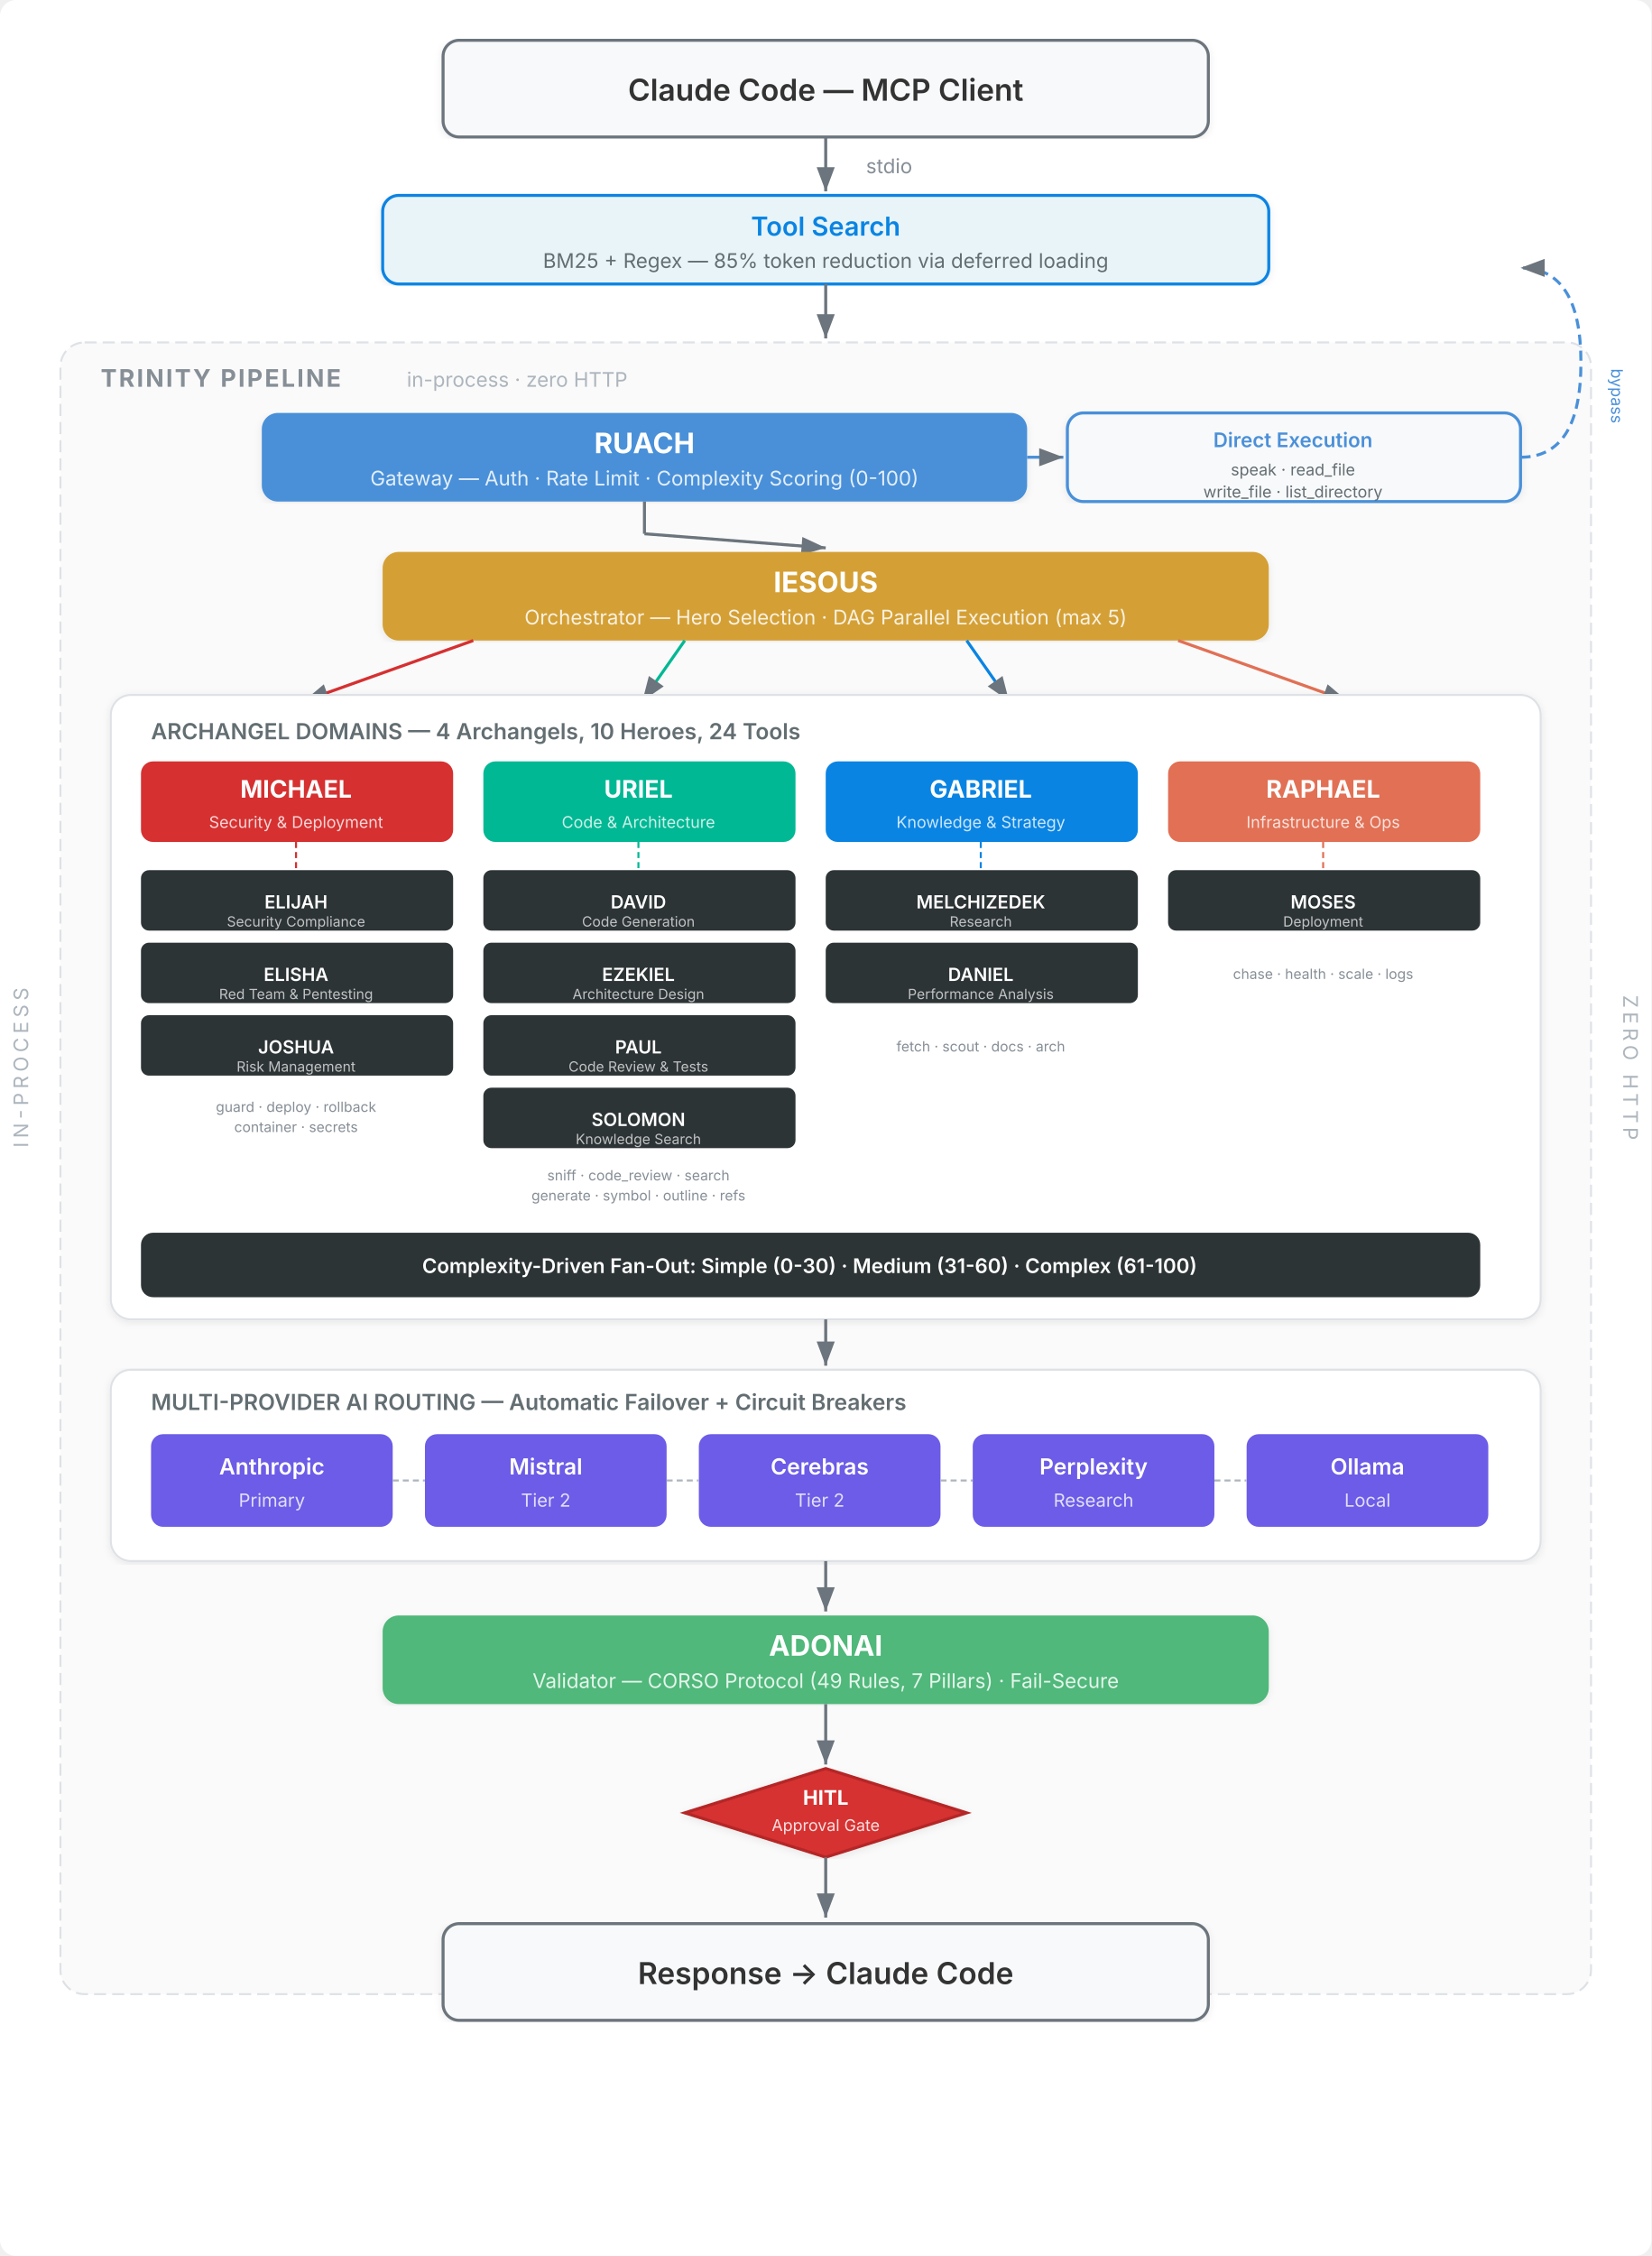
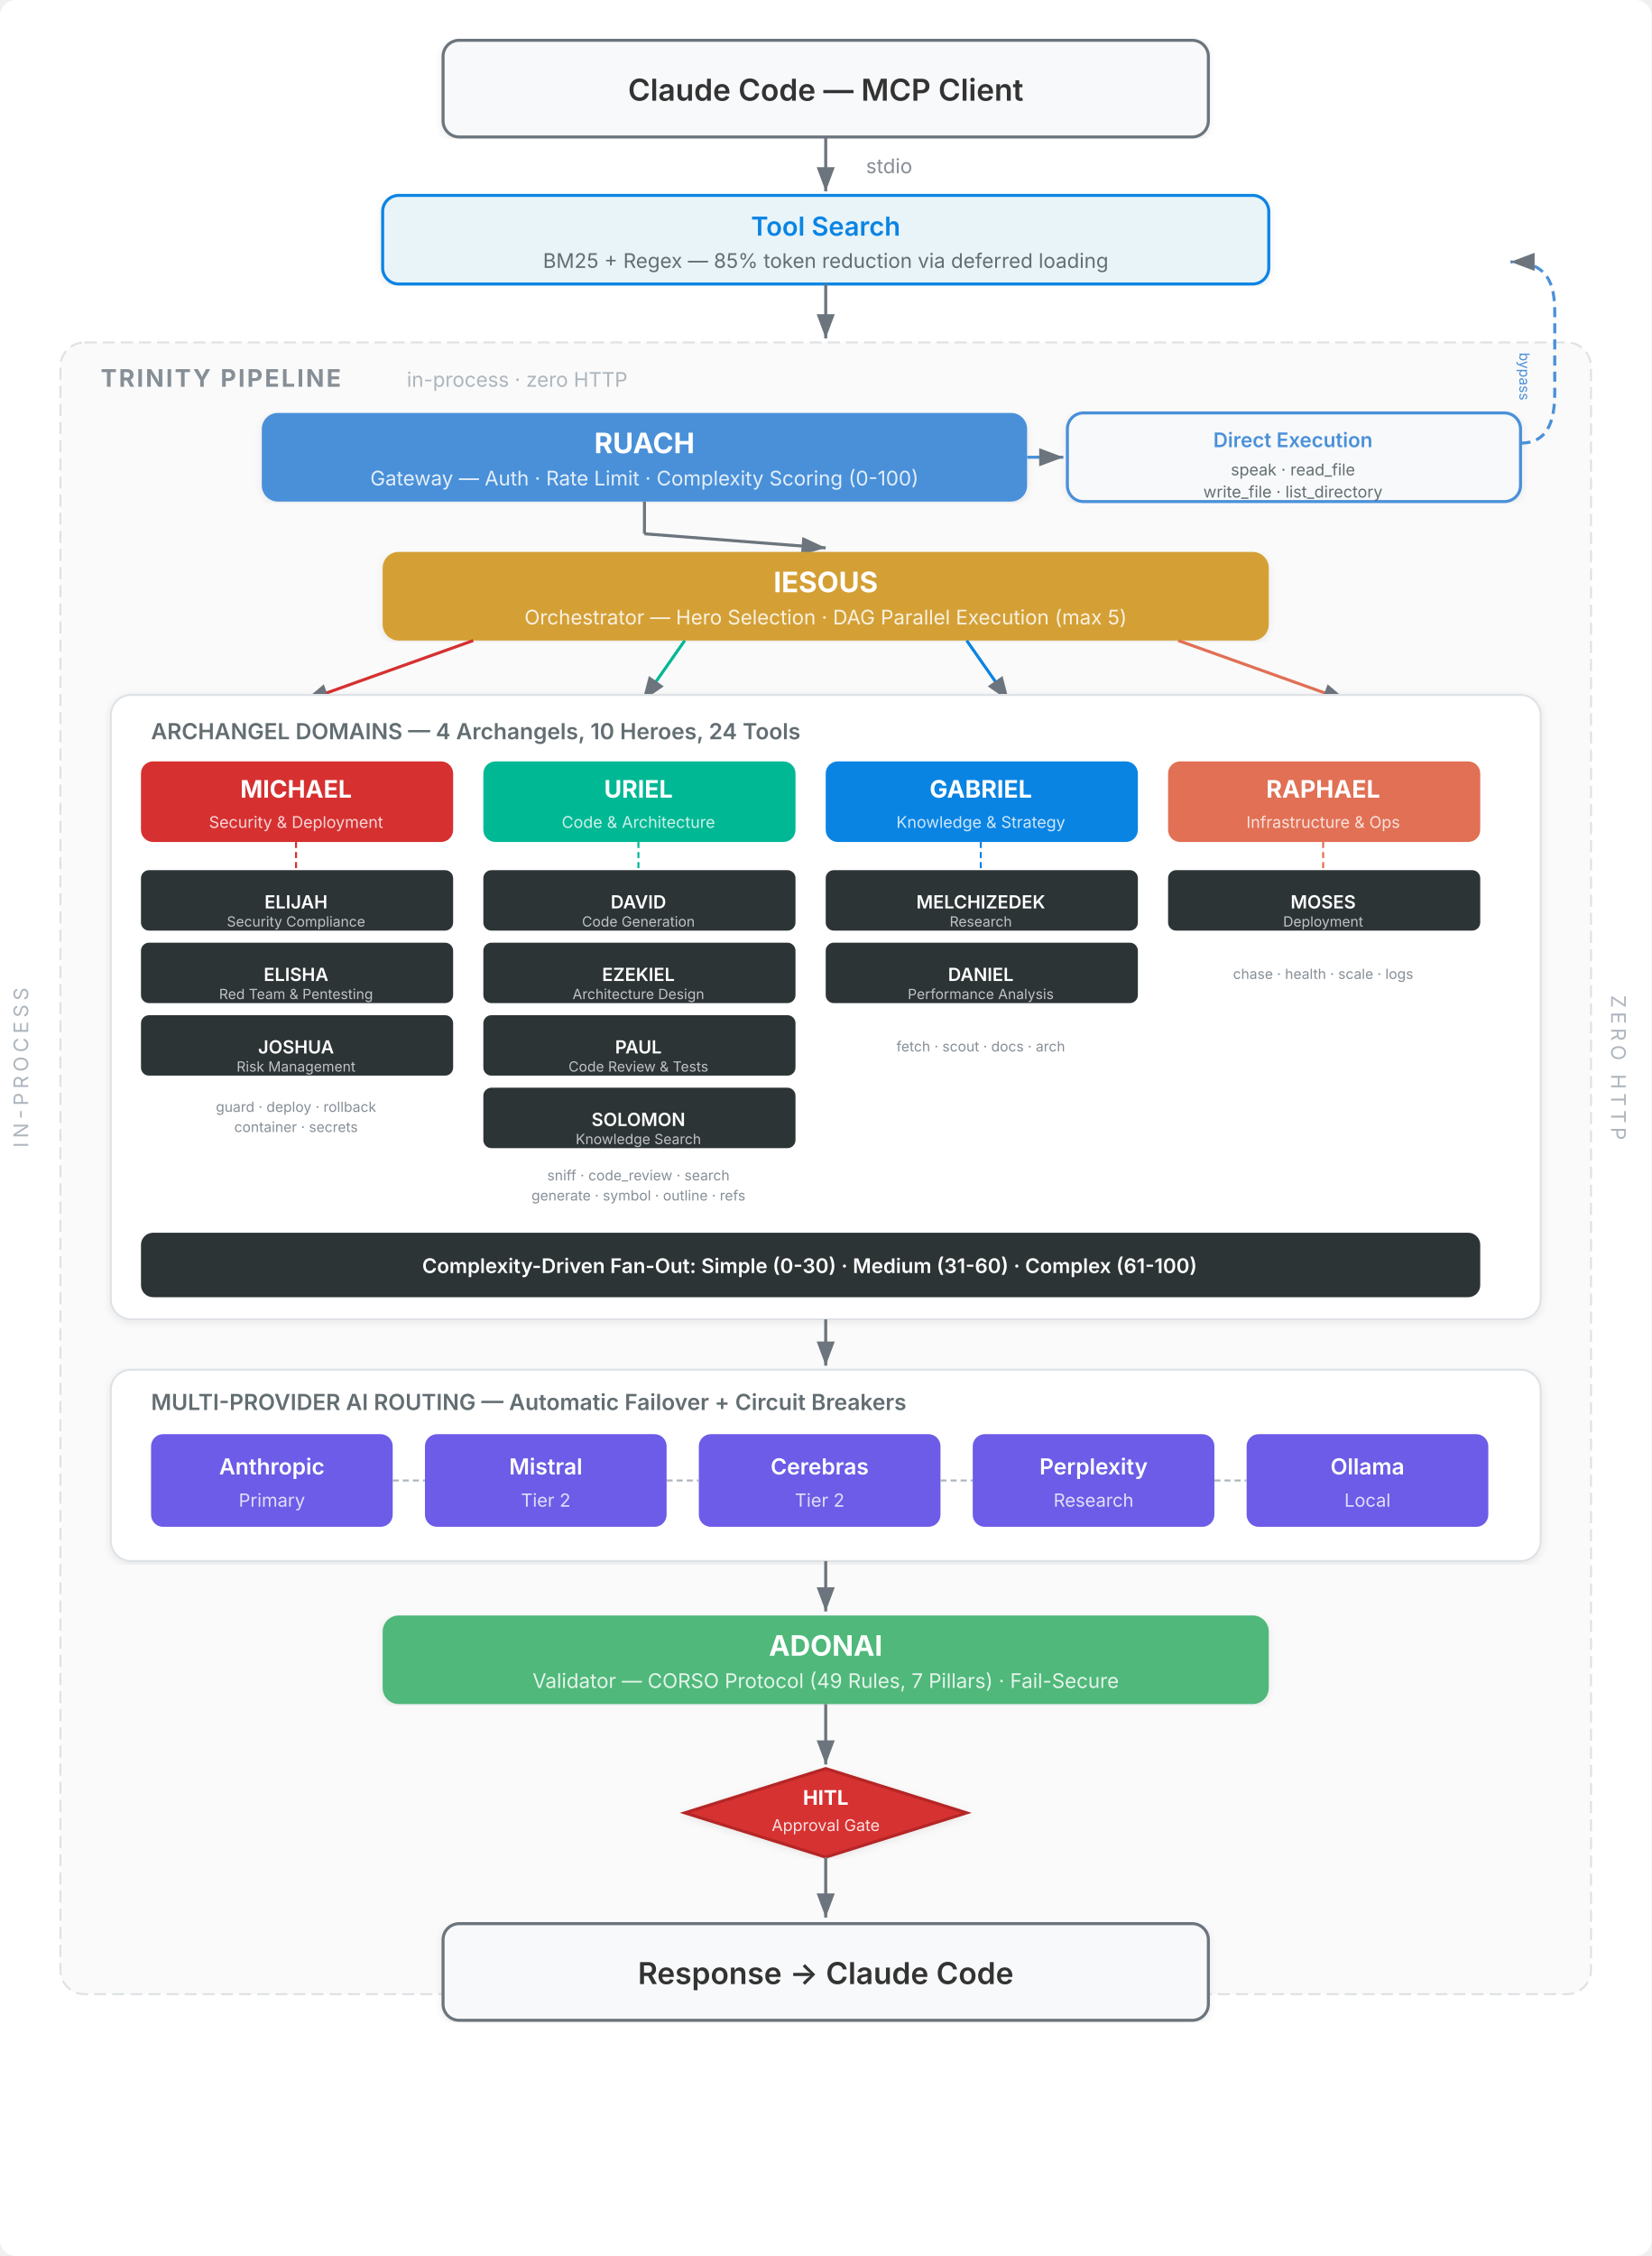
<svg xmlns="http://www.w3.org/2000/svg" viewBox="0 0 820 1120" font-family="Inter, -apple-system, BlinkMacSystemFont, 'Segoe UI', Helvetica, Arial, sans-serif">
  <defs>
    <filter id="shadow" x="-2%" y="-2%" width="104%" height="104%">
      <feDropShadow dx="0" dy="1" stdDeviation="2" flood-opacity="0.08" />
    </filter>
    <marker id="arrowhead" markerWidth="8" markerHeight="6" refX="8" refY="3" orient="auto">
      <polygon points="0 0, 8 3, 0 6" fill="#6c757d" />
    </marker>
  </defs>
  <rect width="820" height="1120" fill="#ffffff" rx="8" />
  <rect x="220" y="20" width="380" height="48" rx="8" fill="#f8f9fa" stroke="#6c757d" stroke-width="1.5" filter="url(#shadow)" />
  <text x="410" y="50" text-anchor="middle" font-size="15" font-weight="600" fill="#333">Claude Code — MCP Client</text>
  <line x1="410" y1="68" x2="410" y2="95" stroke="#6c757d" stroke-width="1.5" marker-end="url(#arrowhead)" />
  <text x="430" y="86" font-size="10" fill="#868e96">stdio</text>
  <rect x="190" y="97" width="440" height="44" rx="8" fill="#e8f4f8" stroke="#0984e3" stroke-width="1.5" filter="url(#shadow)" />
  <text x="410" y="117" text-anchor="middle" font-size="13" font-weight="600" fill="#0984e3">Tool Search</text>
  <text x="410" y="133" text-anchor="middle" font-size="10" fill="#636e72">BM25 + Regex — 85% token reduction via deferred loading</text>
  <line x1="410" y1="141" x2="410" y2="168" stroke="#6c757d" stroke-width="1.5" marker-end="url(#arrowhead)" />
  <rect x="30" y="170" width="760" height="820" rx="12" fill="#fafafa" stroke="#dee2e6" stroke-width="1" stroke-dasharray="6,3" />
  <text x="50" y="192" font-size="12" font-weight="700" fill="#868e96" letter-spacing="1">TRINITY PIPELINE</text>
  <text x="202" y="192" font-size="10" fill="#adb5bd">in-process · zero HTTP</text>
  <rect x="130" y="205" width="380" height="44" rx="8" fill="#4a90d9" filter="url(#shadow)" />
  <text x="320" y="225" text-anchor="middle" font-size="14" font-weight="700" fill="#fff">RUACH</text>
  <text x="320" y="241" text-anchor="middle" font-size="10" fill="rgba(255,255,255,0.85)">Gateway — Auth · Rate Limit · Complexity Scoring (0-100)</text>
  <rect x="530" y="205" width="225" height="44" rx="8" fill="#f8f9fa" stroke="#4a90d9" stroke-width="1.5" filter="url(#shadow)" />
  <text x="642" y="222" text-anchor="middle" font-size="10" font-weight="600" fill="#4a90d9">Direct Execution</text>
  <text x="642" y="236" text-anchor="middle" font-size="8" fill="#636e72">speak · read_file</text>
  <text x="642" y="247" text-anchor="middle" font-size="8" fill="#636e72">write_file · list_directory</text>
  <line x1="510" y1="227" x2="528" y2="227" stroke="#4a90d9" stroke-width="1.5" marker-end="url(#arrowhead)" />
-   <path d="M 755,227 Q 785,227 785,180 Q 785,133 755,133" fill="none" stroke="#4a90d9" stroke-width="1.5" stroke-dasharray="5,3" marker-end="url(#arrowhead)" />
-   <text x="800" y="183" font-size="8" fill="#4a90d9" transform="rotate(90, 800, 183)">bypass</text>
+   <path d="M 755,220 C 768,220 772,210 772,195 L 772,155 C 772,140 768,130 750,130" fill="none" stroke="#4a90d9" stroke-width="1.5" stroke-dasharray="5,3" marker-end="url(#arrowhead)" />
+   <text x="757" y="175" font-size="7" fill="#4a90d9" writing-mode="tb">bypass</text>
  <line x1="320" y1="249" x2="320" y2="265" stroke="#6c757d" stroke-width="1.5" />
  <line x1="320" y1="265" x2="410" y2="272" stroke="#6c757d" stroke-width="1.5" marker-end="url(#arrowhead)" />
  <rect x="190" y="274" width="440" height="44" rx="8" fill="#d4a034" filter="url(#shadow)" />
  <text x="410" y="294" text-anchor="middle" font-size="14" font-weight="700" fill="#fff">IESOUS</text>
  <text x="410" y="310" text-anchor="middle" font-size="10" fill="rgba(255,255,255,0.85)">Orchestrator — Hero Selection · DAG Parallel Execution (max 5)</text>
  <line x1="235" y1="318" x2="151" y2="348" stroke="#d63031" stroke-width="1.5" marker-end="url(#arrowhead)" />
  <line x1="340" y1="318" x2="319" y2="348" stroke="#00b894" stroke-width="1.5" marker-end="url(#arrowhead)" />
  <line x1="480" y1="318" x2="501" y2="348" stroke="#0984e3" stroke-width="1.5" marker-end="url(#arrowhead)" />
  <line x1="585" y1="318" x2="669" y2="348" stroke="#e17055" stroke-width="1.5" marker-end="url(#arrowhead)" />
  <rect x="55" y="345" width="710" height="310" rx="10" fill="#ffffff" stroke="#dee2e6" stroke-width="1" filter="url(#shadow)" />
  <text x="75" y="367" font-size="11" font-weight="600" fill="#636e72">ARCHANGEL DOMAINS — 4 Archangels, 10 Heroes, 24 Tools</text>
  <rect x="70" y="378" width="155" height="40" rx="6" fill="#d63031" />
  <text x="147" y="396" text-anchor="middle" font-size="12" font-weight="700" fill="#fff">MICHAEL</text>
  <text x="147" y="411" text-anchor="middle" font-size="8" fill="rgba(255,255,255,0.8)">Security &amp; Deployment</text>
  <line x1="147" y1="418" x2="147" y2="432" stroke="#d63031" stroke-width="1" stroke-dasharray="3,2" />
  <rect x="70" y="432" width="155" height="30" rx="4" fill="#2d3436" />
  <text x="147" y="451" text-anchor="middle" font-size="9" font-weight="600" fill="#fff">ELIJAH</text>
  <text x="147" y="460" text-anchor="middle" font-size="7" fill="rgba(255,255,255,0.7)">Security Compliance</text>
  <rect x="70" y="468" width="155" height="30" rx="4" fill="#2d3436" />
  <text x="147" y="487" text-anchor="middle" font-size="9" font-weight="600" fill="#fff">ELISHA</text>
  <text x="147" y="496" text-anchor="middle" font-size="7" fill="rgba(255,255,255,0.7)">Red Team &amp; Pentesting</text>
  <rect x="70" y="504" width="155" height="30" rx="4" fill="#2d3436" />
  <text x="147" y="523" text-anchor="middle" font-size="9" font-weight="600" fill="#fff">JOSHUA</text>
  <text x="147" y="532" text-anchor="middle" font-size="7" fill="rgba(255,255,255,0.7)">Risk Management</text>
  <text x="147" y="552" text-anchor="middle" font-size="7" fill="#868e96">guard · deploy · rollback</text>
  <text x="147" y="562" text-anchor="middle" font-size="7" fill="#868e96">container · secrets</text>
  <rect x="240" y="378" width="155" height="40" rx="6" fill="#00b894" />
  <text x="317" y="396" text-anchor="middle" font-size="12" font-weight="700" fill="#fff">URIEL</text>
  <text x="317" y="411" text-anchor="middle" font-size="8" fill="rgba(255,255,255,0.8)">Code &amp; Architecture</text>
  <line x1="317" y1="418" x2="317" y2="432" stroke="#00b894" stroke-width="1" stroke-dasharray="3,2" />
  <rect x="240" y="432" width="155" height="30" rx="4" fill="#2d3436" />
  <text x="317" y="451" text-anchor="middle" font-size="9" font-weight="600" fill="#fff">DAVID</text>
  <text x="317" y="460" text-anchor="middle" font-size="7" fill="rgba(255,255,255,0.7)">Code Generation</text>
  <rect x="240" y="468" width="155" height="30" rx="4" fill="#2d3436" />
  <text x="317" y="487" text-anchor="middle" font-size="9" font-weight="600" fill="#fff">EZEKIEL</text>
  <text x="317" y="496" text-anchor="middle" font-size="7" fill="rgba(255,255,255,0.7)">Architecture Design</text>
  <rect x="240" y="504" width="155" height="30" rx="4" fill="#2d3436" />
  <text x="317" y="523" text-anchor="middle" font-size="9" font-weight="600" fill="#fff">PAUL</text>
  <text x="317" y="532" text-anchor="middle" font-size="7" fill="rgba(255,255,255,0.7)">Code Review &amp; Tests</text>
  <rect x="240" y="540" width="155" height="30" rx="4" fill="#2d3436" />
  <text x="317" y="559" text-anchor="middle" font-size="9" font-weight="600" fill="#fff">SOLOMON</text>
  <text x="317" y="568" text-anchor="middle" font-size="7" fill="rgba(255,255,255,0.7)">Knowledge Search</text>
  <text x="317" y="586" text-anchor="middle" font-size="7" fill="#868e96">sniff · code_review · search</text>
  <text x="317" y="596" text-anchor="middle" font-size="7" fill="#868e96">generate · symbol · outline · refs</text>
  <rect x="410" y="378" width="155" height="40" rx="6" fill="#0984e3" />
  <text x="487" y="396" text-anchor="middle" font-size="12" font-weight="700" fill="#fff">GABRIEL</text>
  <text x="487" y="411" text-anchor="middle" font-size="8" fill="rgba(255,255,255,0.8)">Knowledge &amp; Strategy</text>
  <line x1="487" y1="418" x2="487" y2="432" stroke="#0984e3" stroke-width="1" stroke-dasharray="3,2" />
  <rect x="410" y="432" width="155" height="30" rx="4" fill="#2d3436" />
  <text x="487" y="451" text-anchor="middle" font-size="9" font-weight="600" fill="#fff">MELCHIZEDEK</text>
  <text x="487" y="460" text-anchor="middle" font-size="7" fill="rgba(255,255,255,0.7)">Research</text>
  <rect x="410" y="468" width="155" height="30" rx="4" fill="#2d3436" />
  <text x="487" y="487" text-anchor="middle" font-size="9" font-weight="600" fill="#fff">DANIEL</text>
  <text x="487" y="496" text-anchor="middle" font-size="7" fill="rgba(255,255,255,0.7)">Performance Analysis</text>
  <text x="487" y="522" text-anchor="middle" font-size="7" fill="#868e96">fetch · scout · docs · arch</text>
  <rect x="580" y="378" width="155" height="40" rx="6" fill="#e17055" />
  <text x="657" y="396" text-anchor="middle" font-size="12" font-weight="700" fill="#fff">RAPHAEL</text>
  <text x="657" y="411" text-anchor="middle" font-size="8" fill="rgba(255,255,255,0.8)">Infrastructure &amp; Ops</text>
  <line x1="657" y1="418" x2="657" y2="432" stroke="#e17055" stroke-width="1" stroke-dasharray="3,2" />
  <rect x="580" y="432" width="155" height="30" rx="4" fill="#2d3436" />
  <text x="657" y="451" text-anchor="middle" font-size="9" font-weight="600" fill="#fff">MOSES</text>
  <text x="657" y="460" text-anchor="middle" font-size="7" fill="rgba(255,255,255,0.7)">Deployment</text>
  <text x="657" y="486" text-anchor="middle" font-size="7" fill="#868e96">chase · health · scale · logs</text>
  <rect x="70" y="612" width="665" height="32" rx="6" fill="#2d3436" />
  <text x="402" y="632" text-anchor="middle" font-size="10" font-weight="600" fill="#fff">Complexity-Driven Fan-Out: Simple (0-30) · Medium (31-60) · Complex (61-100)</text>
  <line x1="410" y1="655" x2="410" y2="678" stroke="#6c757d" stroke-width="1.5" marker-end="url(#arrowhead)" />
  <rect x="55" y="680" width="710" height="95" rx="10" fill="#ffffff" stroke="#dee2e6" stroke-width="1" filter="url(#shadow)" />
  <text x="75" y="700" font-size="11" font-weight="600" fill="#636e72">MULTI-PROVIDER AI ROUTING — Automatic Failover + Circuit Breakers</text>
  <rect x="75" y="712" width="120" height="46" rx="6" fill="#6c5ce7" />
  <text x="135" y="732" text-anchor="middle" font-size="11" font-weight="600" fill="#fff">Anthropic</text>
  <text x="135" y="748" text-anchor="middle" font-size="9" fill="rgba(255,255,255,0.8)">Primary</text>
  <rect x="211" y="712" width="120" height="46" rx="6" fill="#6c5ce7" />
  <text x="271" y="732" text-anchor="middle" font-size="11" font-weight="600" fill="#fff">Mistral</text>
  <text x="271" y="748" text-anchor="middle" font-size="9" fill="rgba(255,255,255,0.8)">Tier 2</text>
  <rect x="347" y="712" width="120" height="46" rx="6" fill="#6c5ce7" />
  <text x="407" y="732" text-anchor="middle" font-size="11" font-weight="600" fill="#fff">Cerebras</text>
  <text x="407" y="748" text-anchor="middle" font-size="9" fill="rgba(255,255,255,0.8)">Tier 2</text>
  <rect x="483" y="712" width="120" height="46" rx="6" fill="#6c5ce7" />
  <text x="543" y="732" text-anchor="middle" font-size="11" font-weight="600" fill="#fff">Perplexity</text>
  <text x="543" y="748" text-anchor="middle" font-size="9" fill="rgba(255,255,255,0.8)">Research</text>
  <rect x="619" y="712" width="120" height="46" rx="6" fill="#6c5ce7" />
  <text x="679" y="732" text-anchor="middle" font-size="11" font-weight="600" fill="#fff">Ollama</text>
  <text x="679" y="748" text-anchor="middle" font-size="9" fill="rgba(255,255,255,0.8)">Local</text>
  <line x1="195" y1="735" x2="211" y2="735" stroke="#adb5bd" stroke-width="1" stroke-dasharray="3,2" />
  <line x1="331" y1="735" x2="347" y2="735" stroke="#adb5bd" stroke-width="1" stroke-dasharray="3,2" />
  <line x1="467" y1="735" x2="483" y2="735" stroke="#adb5bd" stroke-width="1" stroke-dasharray="3,2" />
  <line x1="603" y1="735" x2="619" y2="735" stroke="#adb5bd" stroke-width="1" stroke-dasharray="3,2" />
  <line x1="410" y1="775" x2="410" y2="800" stroke="#6c757d" stroke-width="1.5" marker-end="url(#arrowhead)" />
  <rect x="190" y="802" width="440" height="44" rx="8" fill="#50b87a" filter="url(#shadow)" />
  <text x="410" y="822" text-anchor="middle" font-size="14" font-weight="700" fill="#fff">ADONAI</text>
  <text x="410" y="838" text-anchor="middle" font-size="10" fill="rgba(255,255,255,0.85)">Validator — CORSO Protocol (49 Rules, 7 Pillars) · Fail-Secure</text>
  <line x1="410" y1="846" x2="410" y2="876" stroke="#6c757d" stroke-width="1.5" marker-end="url(#arrowhead)" />
  <g transform="translate(410, 900)">
    <polygon points="0,-22 70,0 0,22 -70,0" fill="#d63031" stroke="#b52828" stroke-width="1.5" filter="url(#shadow)" />
    <text x="0" y="-4" text-anchor="middle" font-size="10" font-weight="700" fill="#fff">HITL</text>
    <text x="0" y="9" text-anchor="middle" font-size="8" fill="rgba(255,255,255,0.85)">Approval Gate</text>
  </g>
  <line x1="410" y1="922" x2="410" y2="952" stroke="#6c757d" stroke-width="1.5" marker-end="url(#arrowhead)" />
  <rect x="220" y="955" width="380" height="48" rx="8" fill="#f8f9fa" stroke="#6c757d" stroke-width="1.5" filter="url(#shadow)" />
  <text x="410" y="985" text-anchor="middle" font-size="15" font-weight="600" fill="#333">Response → Claude Code</text>
  <text x="14" y="530" font-size="10" fill="#adb5bd" transform="rotate(-90, 14, 530)" text-anchor="middle" letter-spacing="2">IN-PROCESS</text>
-   <text x="806" y="530" font-size="10" fill="#adb5bd" transform="rotate(90, 806, 530)" text-anchor="middle" letter-spacing="2">ZERO HTTP</text>
+   <text x="800" y="530" font-size="10" fill="#adb5bd" transform="rotate(90, 800, 530)" text-anchor="middle" letter-spacing="2">ZERO HTTP</text>
</svg>
